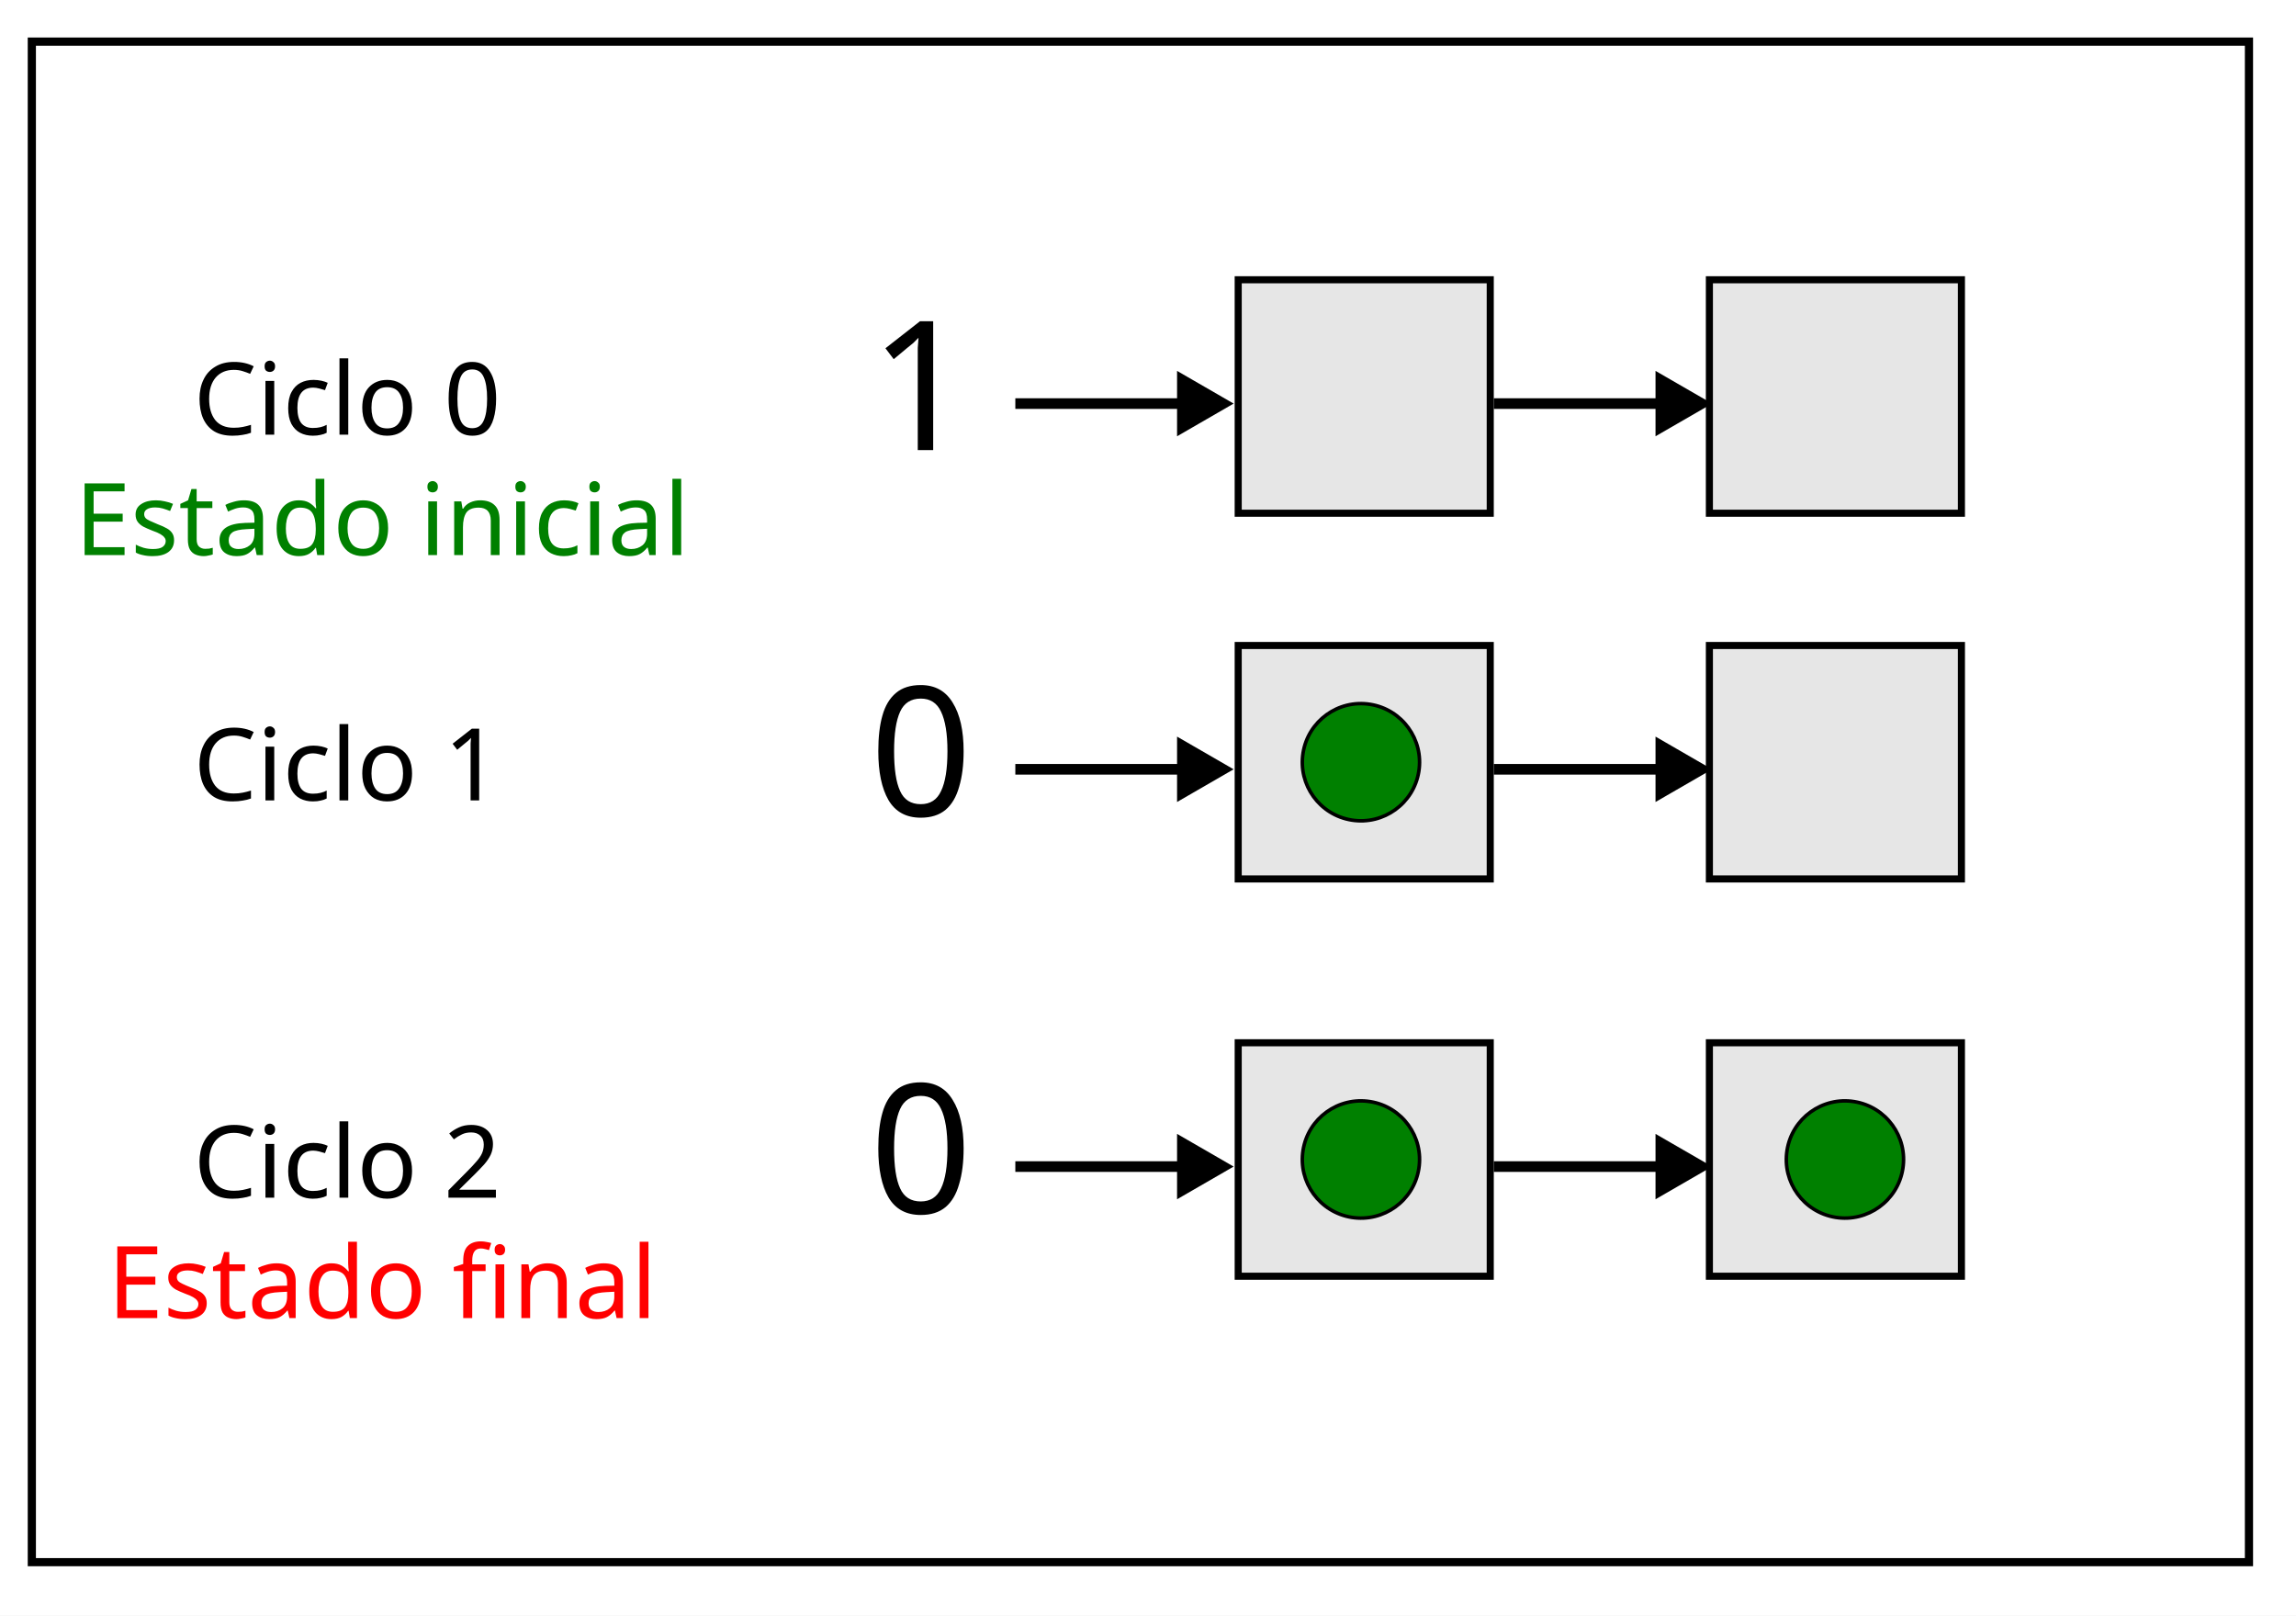
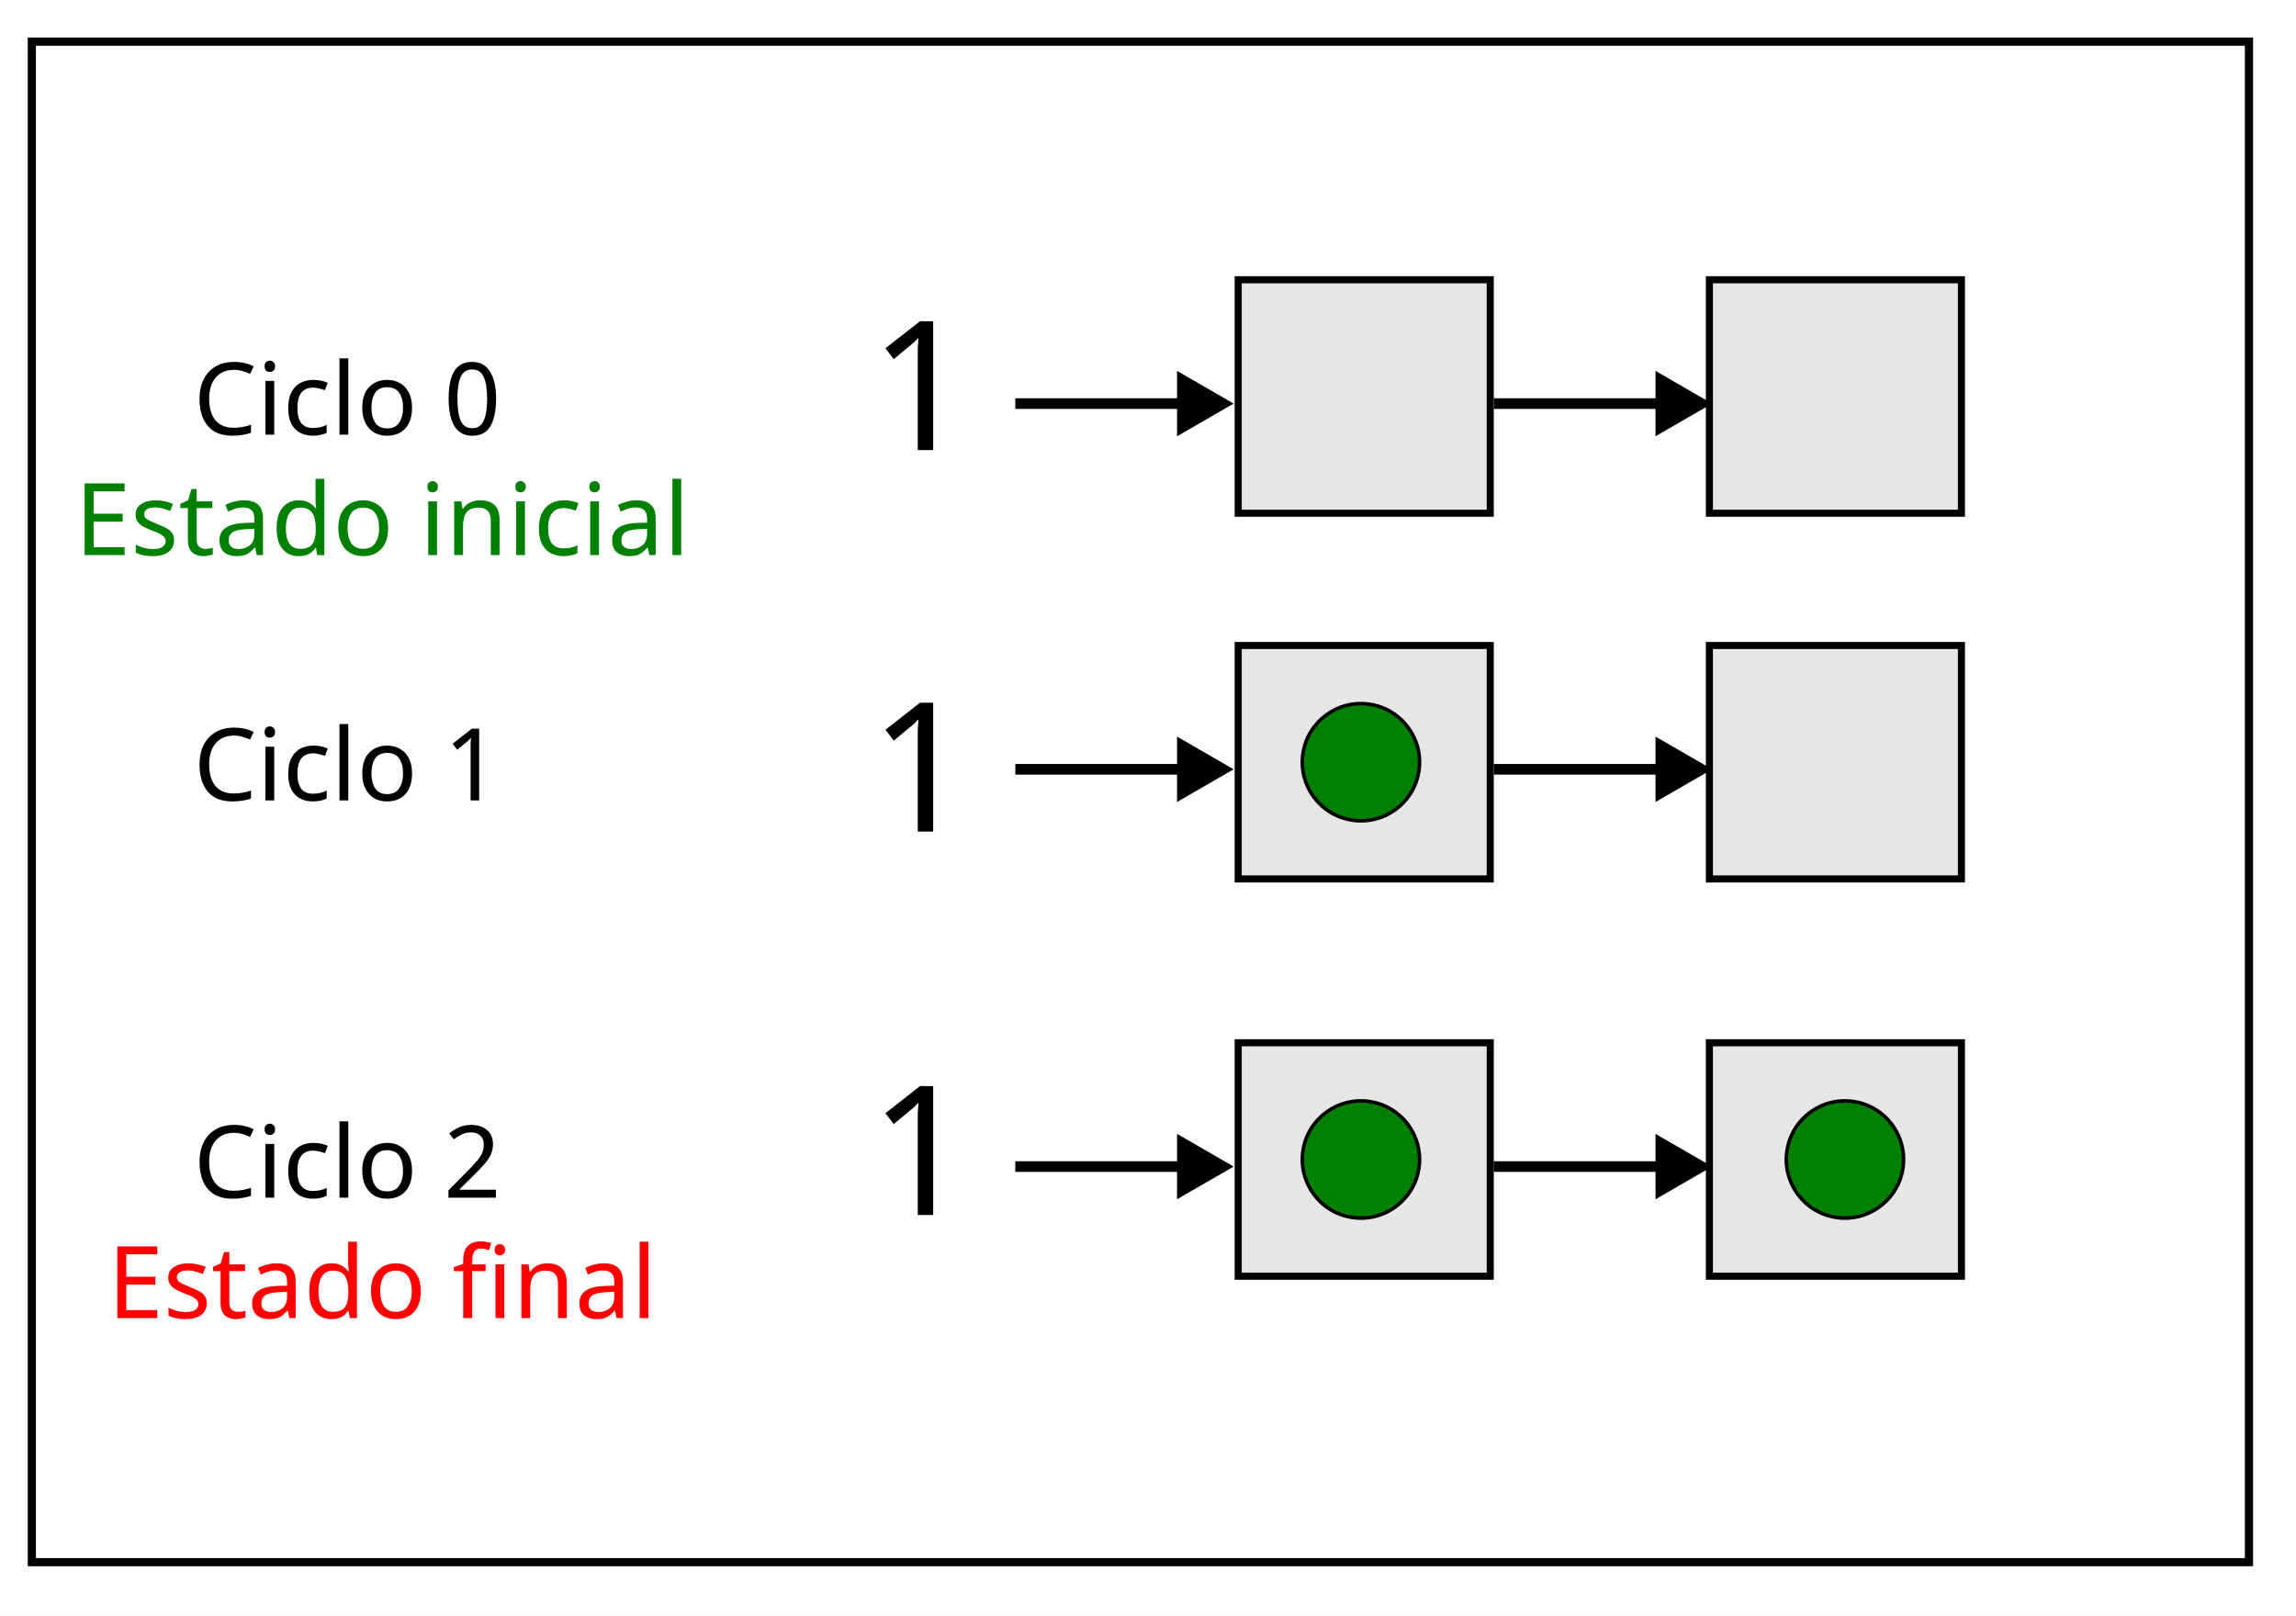
<svg xmlns="http://www.w3.org/2000/svg" width="171.554mm" height="120.748mm" viewBox="0 0 171.554 120.748" version="1.1" id="svg1">
  <defs id="defs1">
    <marker style="overflow:visible" id="marker36" refX="0" refY="0" orient="auto-start-reverse" markerWidth="1" markerHeight="1" viewBox="0 0 1 1" preserveAspectRatio="xMidYMid">
      <path transform="scale(0.5)" style="fill:context-stroke;fill-rule:evenodd;stroke:context-stroke;stroke-width:1pt" d="M 5.77,0 -2.88,5 V -5 Z" id="path36" />
    </marker>
  </defs>
  <g id="layer2" transform="translate(29.13919,-17.09253)">
    <rect style="display:inline;fill:#ffffff;stroke-width:0.47;stroke-linecap:round" id="rect1" width="171.554" height="120.748" x="-29.139" y="17.093" />
    <rect style="display:inline;fill:#ffffff;stroke:#000000;stroke-width:0.611;stroke-linecap:round;stroke-dasharray:none;stroke-dashoffset:0;stroke-opacity:1" id="rect21" width="165.661" height="113.64" x="-26.761" y="20.203" />
    <text xml:space="preserve" style="font-style:normal;font-variant:normal;font-weight:normal;font-stretch:normal;font-size:7.498px;line-height:0.9;font-family:Ubuntu;-inkscape-font-specification:Ubuntu;text-align:center;writing-mode:lr-tb;direction:ltr;text-anchor:middle;display:inline;fill:#000000;fill-opacity:1;stroke:none;stroke-width:0.7;stroke-linecap:butt;stroke-linejoin:miter;stroke-dasharray:none" x="1.679" y="49.579" id="text40">
      <tspan id="tspan40" x="1.679" y="49.579">Ciclo 0</tspan>
    </text>
    <text xml:space="preserve" style="font-style:normal;font-variant:normal;font-weight:normal;font-stretch:normal;font-size:7.498px;line-height:0.9;font-family:Ubuntu;-inkscape-font-specification:Ubuntu;text-align:center;writing-mode:lr-tb;direction:ltr;text-anchor:middle;display:inline;fill:#000000;fill-opacity:1;stroke:none;stroke-width:0.7;stroke-linecap:butt;stroke-linejoin:miter;stroke-dasharray:none" x="1.679" y="76.911" id="text41">
      <tspan id="tspan41" x="1.679" y="76.911">Ciclo 1</tspan>
    </text>
    <text xml:space="preserve" style="font-style:normal;font-variant:normal;font-weight:normal;font-stretch:normal;font-size:7.498px;line-height:0.9;font-family:Ubuntu;-inkscape-font-specification:Ubuntu;text-align:center;writing-mode:lr-tb;direction:ltr;text-anchor:middle;display:inline;fill:#000000;fill-opacity:1;stroke:none;stroke-width:0.7;stroke-linecap:butt;stroke-linejoin:miter;stroke-dasharray:none" x="1.679" y="106.602" id="text45">
      <tspan id="tspan45" x="1.679" y="106.602">Ciclo 2</tspan>
    </text>
  </g>
  <g id="layer1" transform="translate(29.13919,-17.09253)">
    <text xml:space="preserve" style="font-style:normal;font-variant:normal;font-weight:normal;font-stretch:normal;font-size:7.498px;line-height:0.9;font-family:Ubuntu;-inkscape-font-specification:Ubuntu;text-align:center;writing-mode:lr-tb;direction:ltr;text-anchor:middle;display:inline;fill:#008000;fill-opacity:1;stroke:none;stroke-width:0.7;stroke-linecap:butt;stroke-linejoin:miter;stroke-dasharray:none" x="4.294" y="58.579" id="text14">
      <tspan id="tspan14" x="4.294" y="58.579">Estado inicial</tspan>
    </text>
    <rect style="fill:#e6e6e6;fill-opacity:1;stroke:#000000;stroke-width:0.529;stroke-dasharray:none;stroke-dashoffset:0;stroke-opacity:1" id="rect16" width="18.832" height="17.448" x="98.584" y="38.001" />
    <rect style="fill:#e6e6e6;fill-opacity:1;stroke:#000000;stroke-width:0.529;stroke-dasharray:none;stroke-dashoffset:0;stroke-opacity:1" id="rect17" width="18.832" height="17.448" x="63.378" y="38.001" />
    <path style="fill:none;stroke:#000000;stroke-width:0.794;stroke-dasharray:none;marker-end:url(#marker36)" d="M 82.475,47.255 H 95.967" id="path17" />
    <path style="fill:none;stroke:#000000;stroke-width:0.794;stroke-dasharray:none;marker-end:url(#marker36)" d="M 46.725,47.255 H 60.217" id="path37" />
    <text xml:space="preserve" style="font-style:normal;font-variant:normal;font-weight:normal;font-stretch:normal;font-size:7.498px;line-height:0.9;font-family:Ubuntu;-inkscape-font-specification:Ubuntu;text-align:start;writing-mode:lr-tb;direction:ltr;text-anchor:start;white-space:pre;inline-size:90.117;display:inline;fill:#000000;fill-opacity:1;stroke:none;stroke-width:0.389;stroke-linecap:butt;stroke-linejoin:miter;stroke-dasharray:none" x="-100.228" y="8.167" id="text37" transform="matrix(1.797226,0,0,1.797226,215.9425,23.92738)">
-       <tspan x="-100.228" y="8.167" id="tspan1">
+       <tspan x="-100.228" y="8.167" id="tspan7">
</tspan>
-       <tspan x="-100.228" y="14.916" id="tspan2">1</tspan>
+       <tspan x="-100.228" y="14.916" id="tspan8">1</tspan>
    </text>
    <text xml:space="preserve" style="font-style:normal;font-variant:normal;font-weight:normal;font-stretch:normal;font-size:7.498px;line-height:0.9;font-family:Ubuntu;-inkscape-font-specification:Ubuntu;text-align:center;writing-mode:lr-tb;direction:ltr;text-anchor:middle;display:inline;fill:#ff0000;fill-opacity:1;stroke:none;stroke-width:0.7;stroke-linecap:butt;stroke-linejoin:miter;stroke-dasharray:none" x="4.294" y="115.602" id="text42">
      <tspan id="tspan42" x="4.294" y="115.602">Estado final</tspan>
    </text>
    <rect style="fill:#e6e6e6;fill-opacity:1;stroke:#000000;stroke-width:0.529;stroke-dasharray:none;stroke-dashoffset:0;stroke-opacity:1" id="rect42" width="18.832" height="17.448" x="98.584" y="65.334" />
    <rect style="fill:#e6e6e6;fill-opacity:1;stroke:#000000;stroke-width:0.529;stroke-dasharray:none;stroke-dashoffset:0;stroke-opacity:1" id="rect43" width="18.832" height="17.448" x="63.378" y="65.334" />
    <path style="fill:none;stroke:#000000;stroke-width:0.794;stroke-dasharray:none;marker-end:url(#marker36)" d="M 82.475,74.587 H 95.967" id="path43" />
    <path style="fill:none;stroke:#000000;stroke-width:0.794;stroke-dasharray:none;marker-end:url(#marker36)" d="M 46.725,74.587 H 60.217" id="path44" />
-     <text xml:space="preserve" style="font-style:normal;font-variant:normal;font-weight:normal;font-stretch:normal;font-size:7.498px;line-height:0.9;font-family:Ubuntu;-inkscape-font-specification:Ubuntu;text-align:start;writing-mode:lr-tb;direction:ltr;text-anchor:start;white-space:pre;inline-size:90.117;display:inline;fill:#000000;fill-opacity:1;stroke:none;stroke-width:0.389;stroke-linecap:butt;stroke-linejoin:miter;stroke-dasharray:none" x="-100.228" y="8.167" id="text44" transform="matrix(1.797226,0,0,1.797226,215.9425,51.25979)">
-       <tspan x="-100.228" y="8.167" id="tspan3">
- </tspan>
-       <tspan x="-100.228" y="14.916" id="tspan4">0
- </tspan>
-     </text>
    <rect style="fill:#e6e6e6;fill-opacity:1;stroke:#000000;stroke-width:0.529;stroke-dasharray:none;stroke-dashoffset:0;stroke-opacity:1" id="rect45" width="18.832" height="17.448" x="98.584" y="95.025" />
    <rect style="fill:#e6e6e6;fill-opacity:1;stroke:#000000;stroke-width:0.529;stroke-dasharray:none;stroke-dashoffset:0;stroke-opacity:1" id="rect46" width="18.832" height="17.448" x="63.378" y="95.025" />
    <path style="fill:none;stroke:#000000;stroke-width:0.794;stroke-dasharray:none;marker-end:url(#marker36)" d="M 82.475,104.278 H 95.967" id="path46" />
    <path style="fill:none;stroke:#000000;stroke-width:0.794;stroke-dasharray:none;marker-end:url(#marker36)" d="M 46.725,104.278 H 60.217" id="path47" />
-     <text xml:space="preserve" style="font-style:normal;font-variant:normal;font-weight:normal;font-stretch:normal;font-size:7.498px;line-height:0.9;font-family:Ubuntu;-inkscape-font-specification:Ubuntu;text-align:start;writing-mode:lr-tb;direction:ltr;text-anchor:start;white-space:pre;inline-size:90.117;display:inline;fill:#000000;fill-opacity:1;stroke:none;stroke-width:0.389;stroke-linecap:butt;stroke-linejoin:miter;stroke-dasharray:none" x="-100.228" y="8.167" id="text47" transform="matrix(1.797226,0,0,1.797226,215.9425,80.95092)">
-       <tspan x="-100.228" y="8.167" id="tspan5">
- </tspan>
-       <tspan x="-100.228" y="14.916" id="tspan6">0
- </tspan>
-     </text>
    <circle style="display:inline;fill:#008000;stroke:#000000;stroke-width:0.265;stroke-linecap:round;stroke-linejoin:round;stroke-dasharray:none" id="circle11" cx="83.345" cy="61.655" r="4.38" transform="rotate(9.097475)" />
    <circle style="display:inline;fill:#008000;stroke:#000000;stroke-width:0.265;stroke-linecap:round;stroke-linejoin:round;stroke-dasharray:none" id="circle1" cx="88.04" cy="90.973" r="4.38" transform="rotate(9.097475)" />
    <circle style="display:inline;fill:#008000;stroke:#000000;stroke-width:0.265;stroke-linecap:round;stroke-linejoin:round;stroke-dasharray:none" id="circle2" cx="123.749" cy="85.255" r="4.38" transform="rotate(9.097475)" />
+     <text xml:space="preserve" style="font-style:normal;font-variant:normal;font-weight:normal;font-stretch:normal;font-size:7.498px;line-height:0.9;font-family:Ubuntu;-inkscape-font-specification:Ubuntu;text-align:start;writing-mode:lr-tb;direction:ltr;text-anchor:start;white-space:pre;inline-size:90.117;display:inline;fill:#000000;fill-opacity:1;stroke:none;stroke-width:0.389;stroke-linecap:butt;stroke-linejoin:miter;stroke-dasharray:none" x="-100.228" y="8.167" id="text4" transform="matrix(1.797226,0,0,1.797226,215.9425,52.43915)">
+       <tspan x="-100.228" y="8.167" id="tspan9">
+ </tspan>
+       <tspan x="-100.228" y="14.916" id="tspan10">1</tspan>
+     </text>
+     <text xml:space="preserve" style="font-style:normal;font-variant:normal;font-weight:normal;font-stretch:normal;font-size:7.498px;line-height:0.9;font-family:Ubuntu;-inkscape-font-specification:Ubuntu;text-align:start;writing-mode:lr-tb;direction:ltr;text-anchor:start;white-space:pre;inline-size:90.117;display:inline;fill:#000000;fill-opacity:1;stroke:none;stroke-width:0.389;stroke-linecap:butt;stroke-linejoin:miter;stroke-dasharray:none" x="-100.228" y="8.167" id="text6" transform="matrix(1.797226,0,0,1.797226,215.9425,81.0924)">
+       <tspan x="-100.228" y="8.167" id="tspan11">
+ </tspan>
+       <tspan x="-100.228" y="14.916" id="tspan12">1</tspan>
+     </text>
  </g>
</svg>
